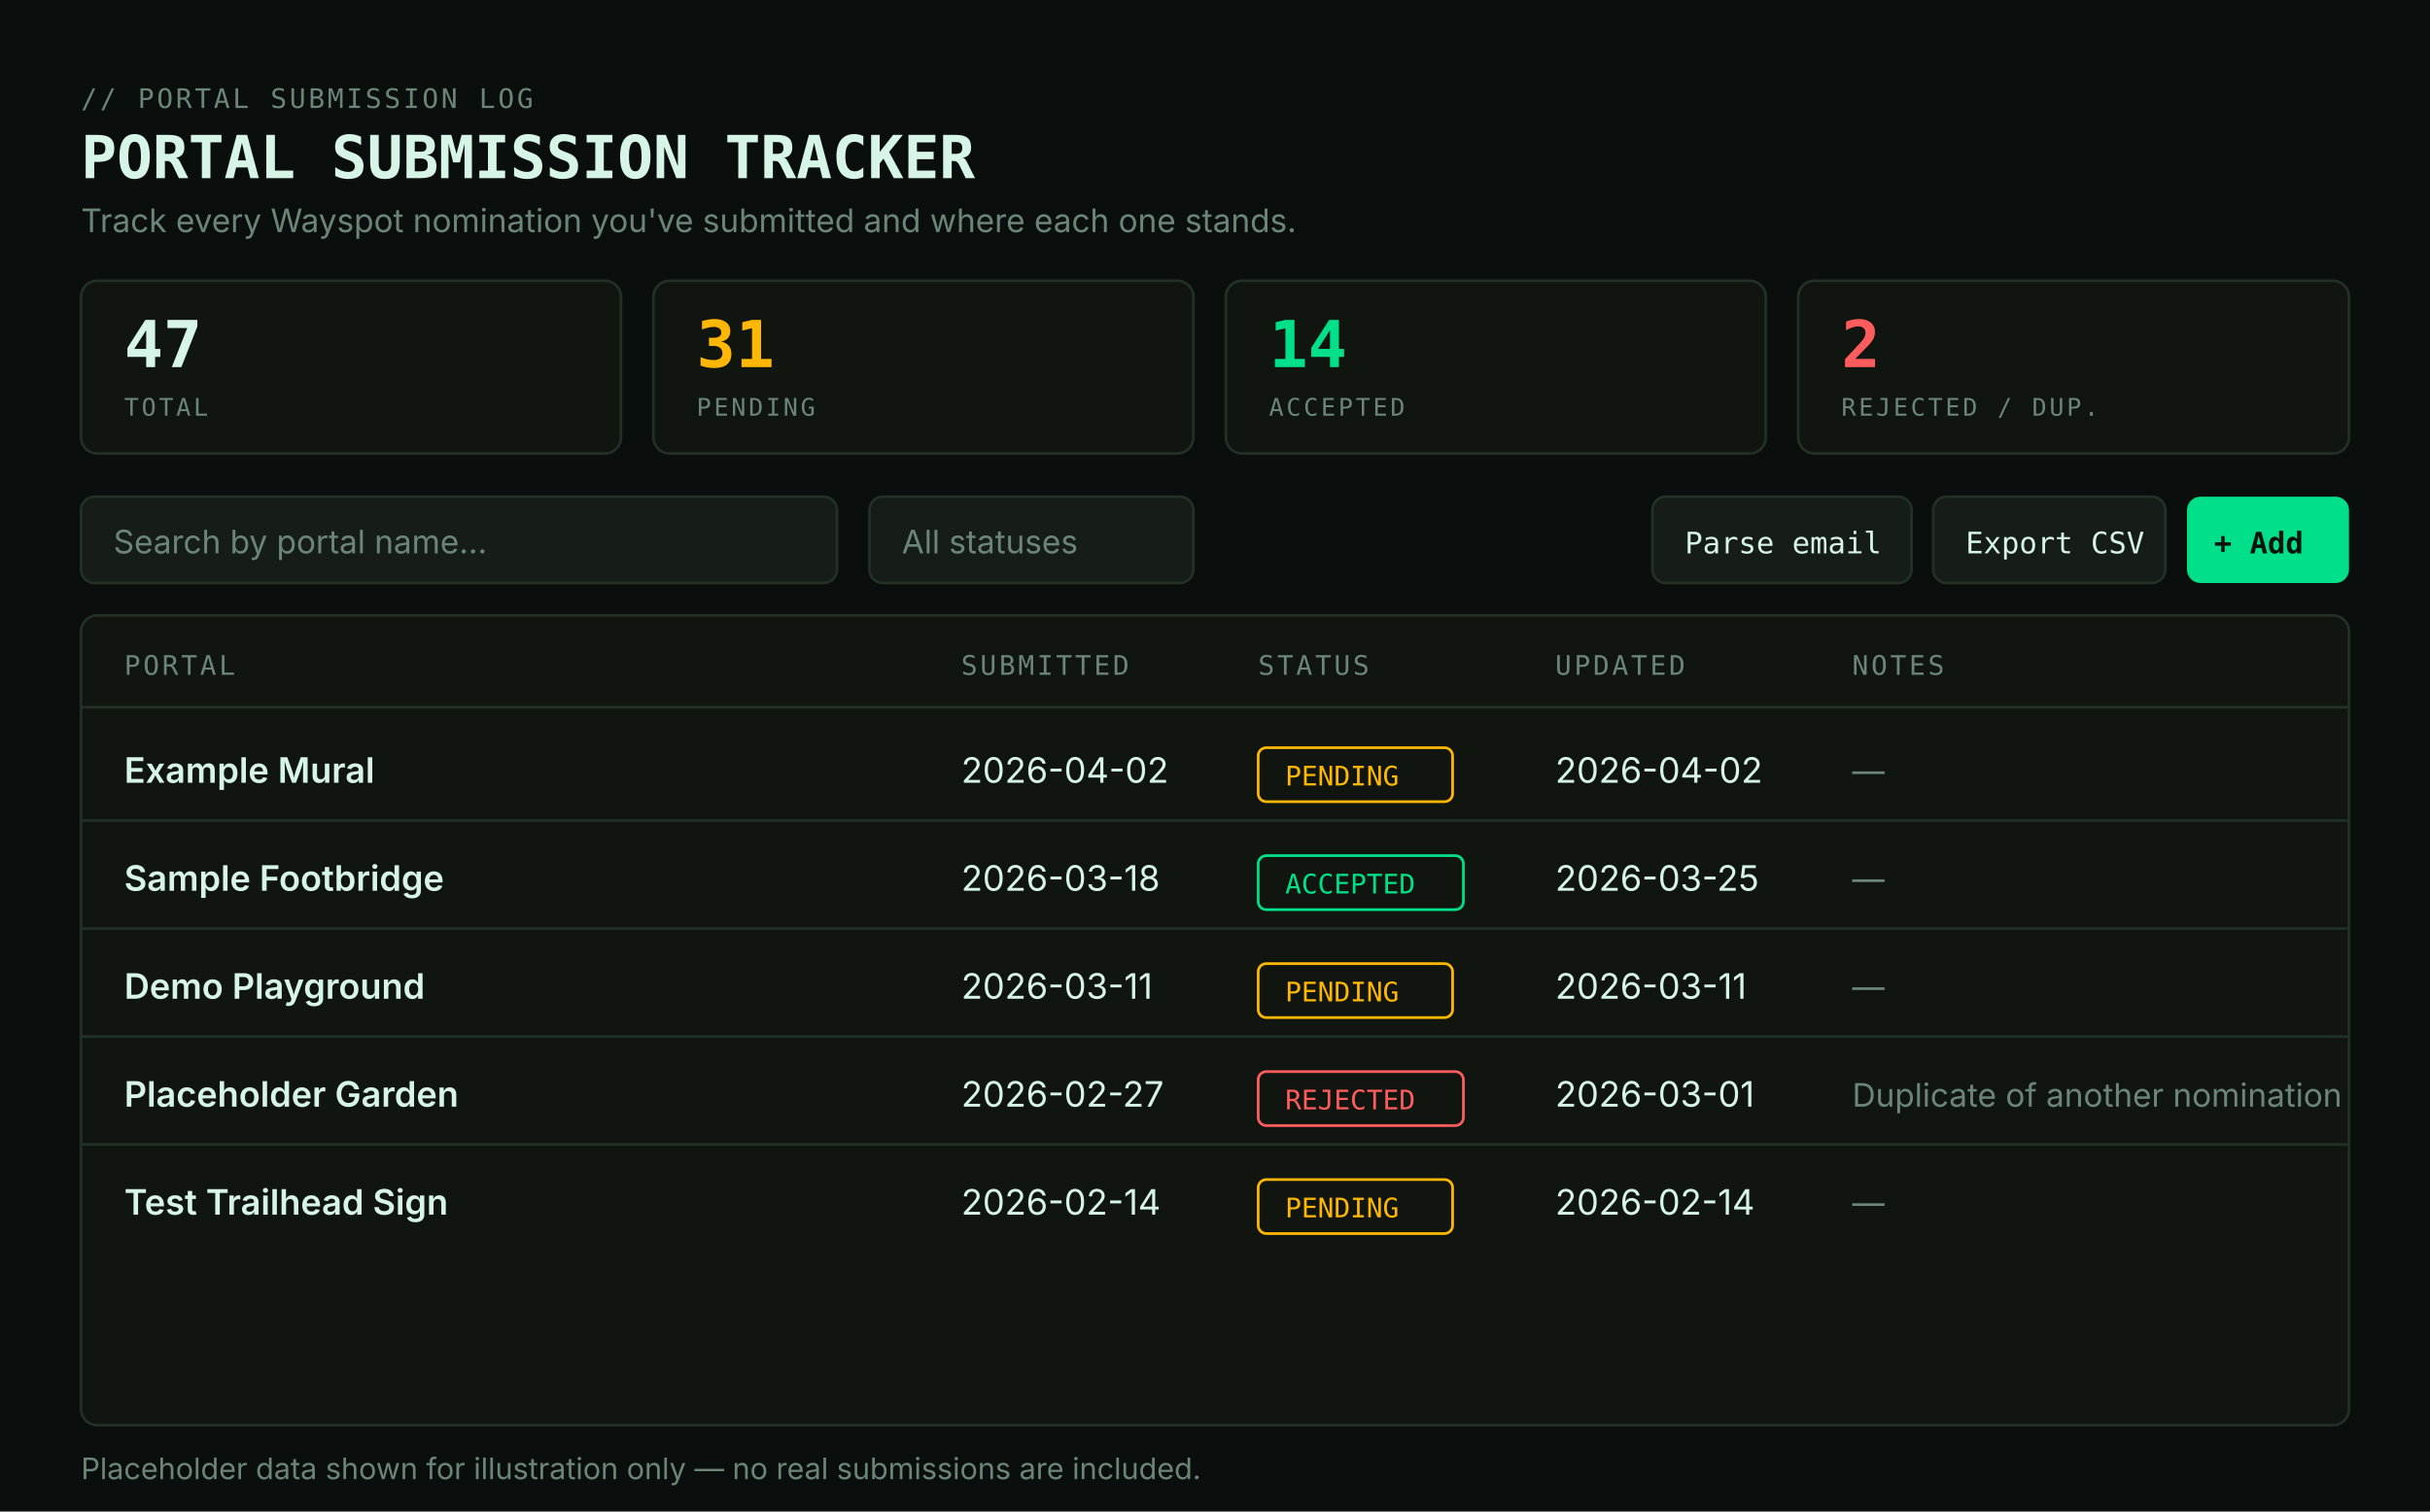
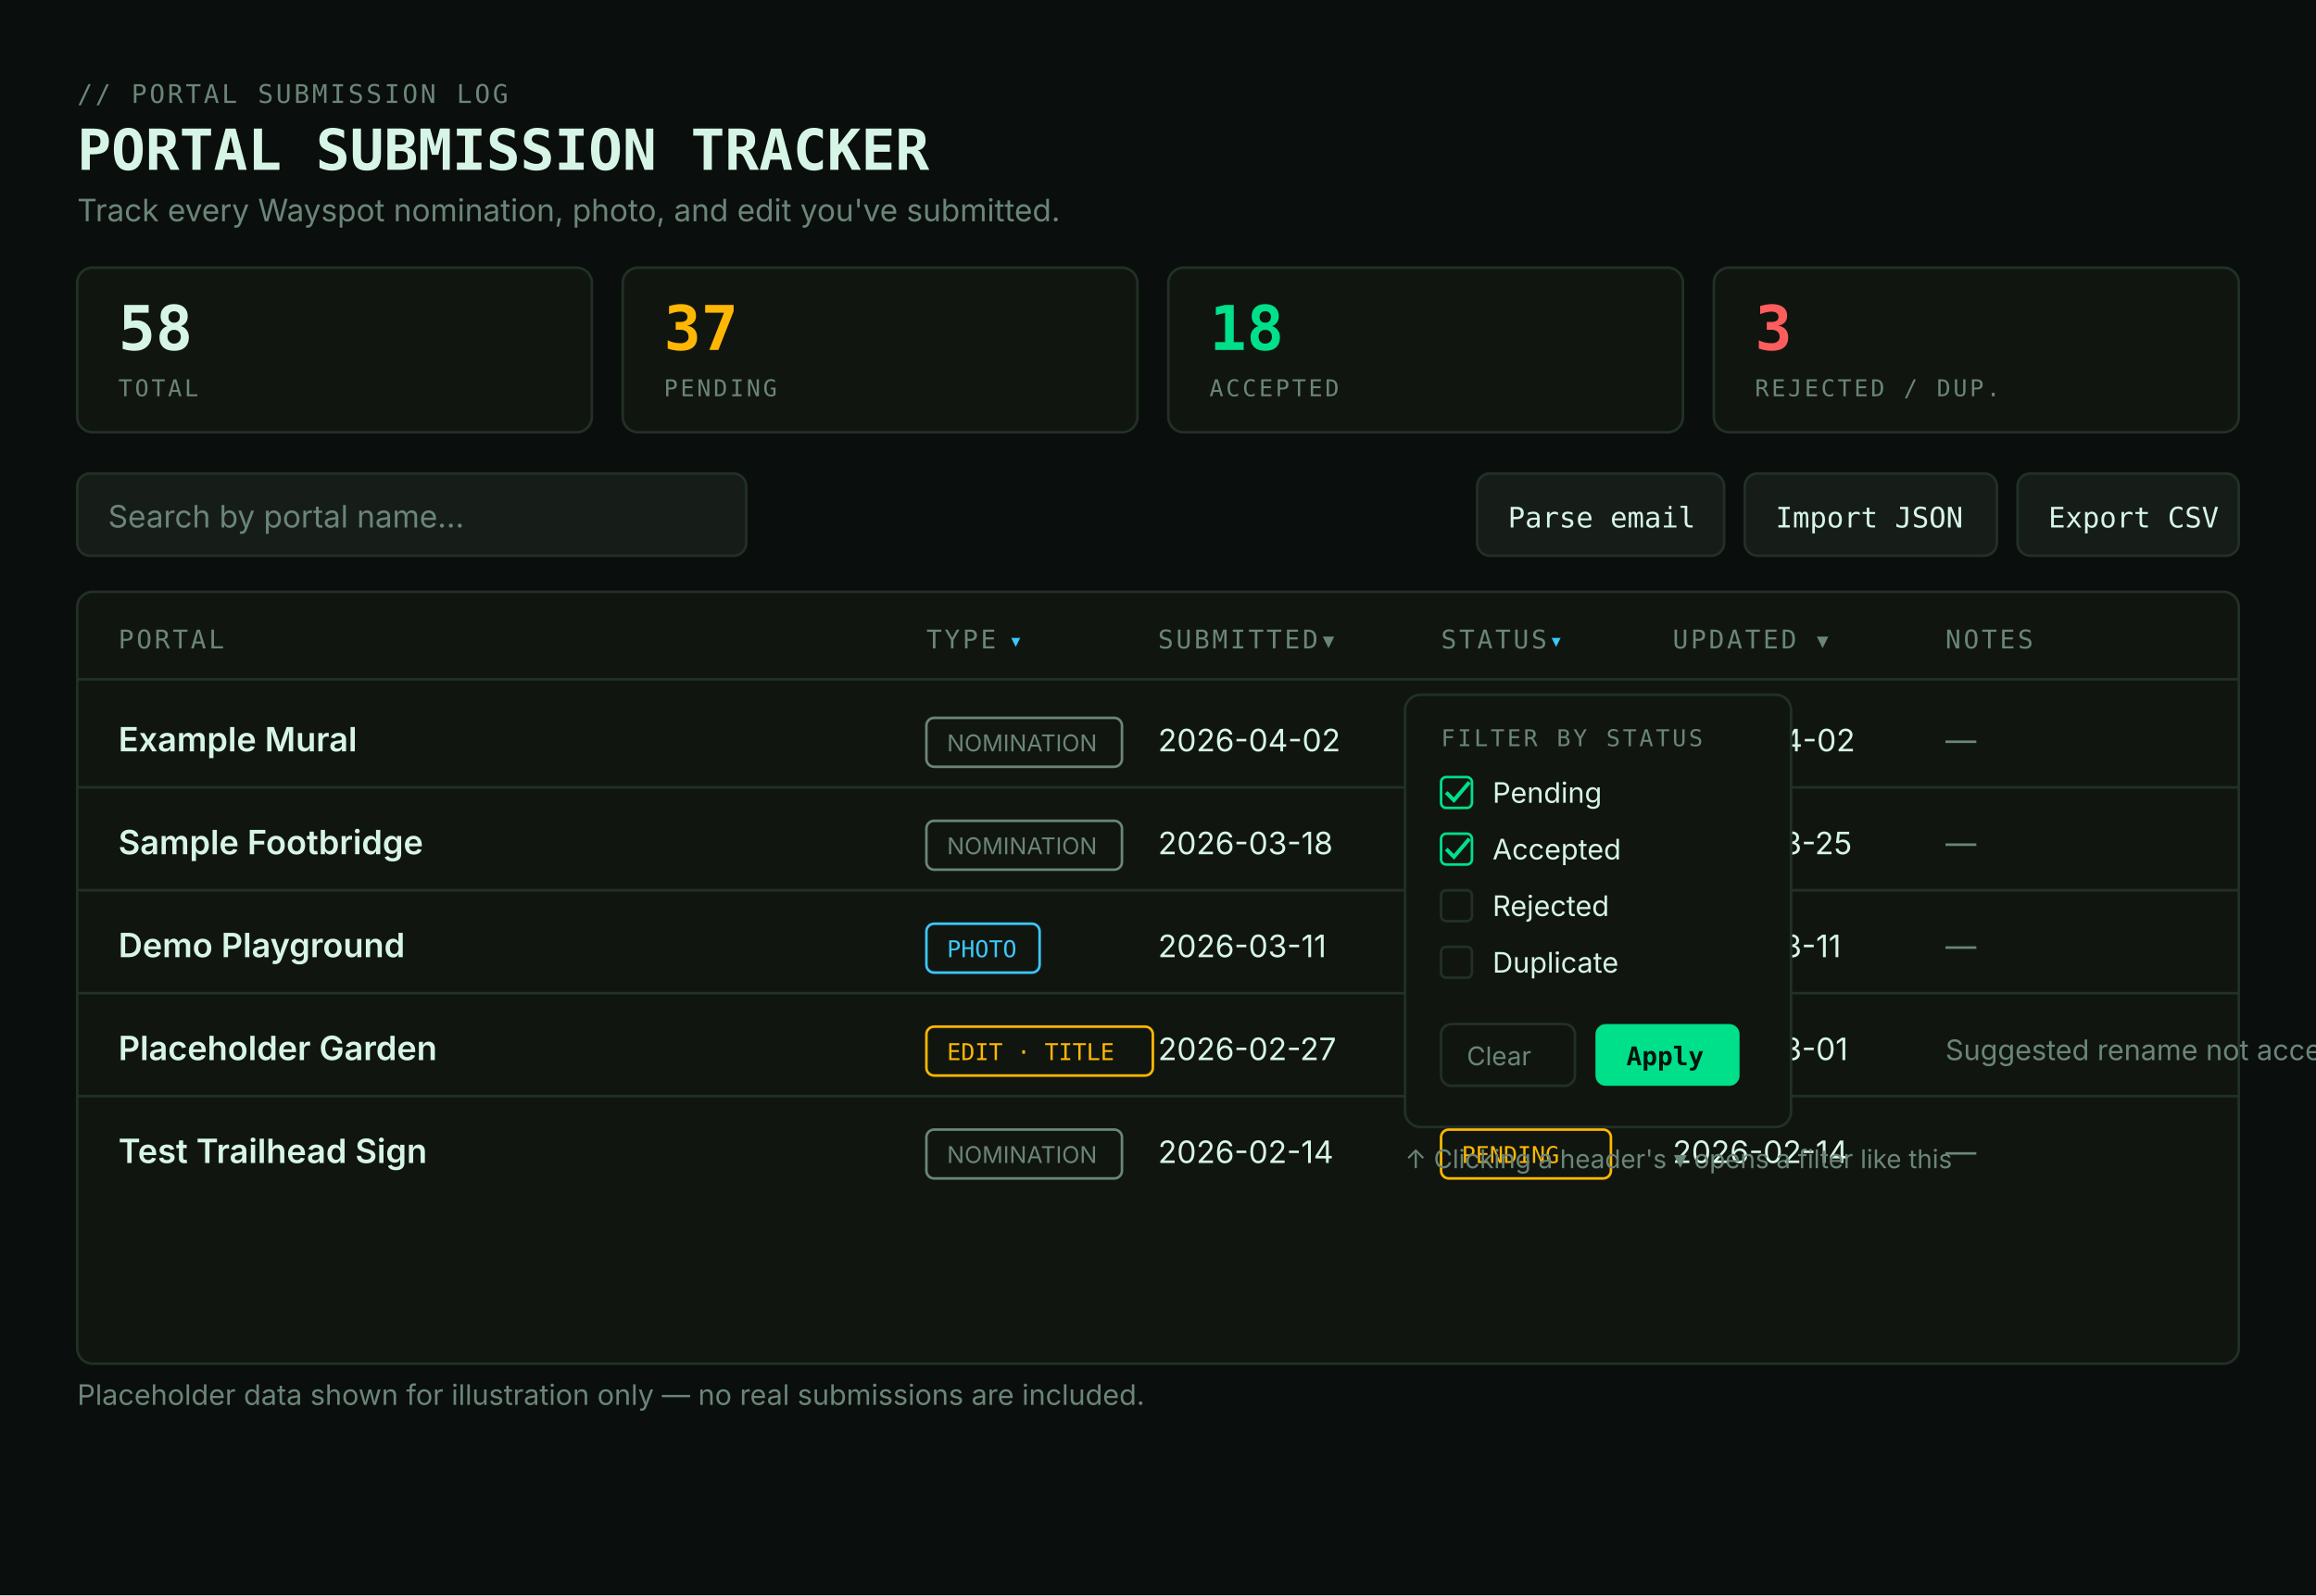
- <svg xmlns="http://www.w3.org/2000/svg" viewBox="0 0 900 560" font-family="JetBrains Mono, Menlo, monospace">
+ <svg xmlns="http://www.w3.org/2000/svg" viewBox="0 0 900 620" font-family="JetBrains Mono, Menlo, monospace">
  <defs>
    <style>
      .bg { fill: #0a0e0c; }
      .panel { fill: #10160f; stroke: #223026; stroke-width: 1; }
      .panelAlt { fill: #161d19; stroke: #223026; stroke-width: 1; }
      .text { fill: #d7f5e6; font-family: Inter, sans-serif; }
      .muted { fill: #6b8579; font-family: Inter, sans-serif; }
      .mono { fill: #d7f5e6; font-family: 'JetBrains Mono', monospace; }
      .mutedMono { fill: #6b8579; font-family: 'JetBrains Mono', monospace; letter-spacing: 1px; }
      .green { fill: #00e08a; }
      .amber { fill: #ffb703; }
      .red { fill: #ff5d5d; }
      .cyan { fill: #3ec6ff; }
      .rowLine { stroke: #223026; stroke-width: 1; }
    </style>
  </defs>
-   <rect class="bg" width="900" height="560" />
+   <rect class="bg" width="900" height="620" />
  <text x="30" y="40" class="mutedMono" font-size="10">// PORTAL SUBMISSION LOG</text>
  <text x="30" y="66" class="mono" font-size="22" font-weight="700">PORTAL SUBMISSION TRACKER</text>
-   <text x="30" y="86" class="muted" font-size="12">Track every Wayspot nomination you've submitted and where each one stands.</text>
+   <text x="30" y="86" class="muted" font-size="12">Track every Wayspot nomination, photo, and edit you've submitted.</text>
  <g>
    <rect x="30" y="104" width="200" height="64" rx="6" class="panel" />
-     <text x="46" y="136" class="mono" font-size="24" font-weight="700">47</text>
+     <text x="46" y="136" class="mono" font-size="24" font-weight="700">58</text>
    <text x="46" y="154" class="mutedMono" font-size="9">TOTAL</text>
    <rect x="242" y="104" width="200" height="64" rx="6" class="panel" />
-     <text x="258" y="136" class="mono amber" font-size="24" font-weight="700">31</text>
+     <text x="258" y="136" class="mono amber" font-size="24" font-weight="700">37</text>
    <text x="258" y="154" class="mutedMono" font-size="9">PENDING</text>
    <rect x="454" y="104" width="200" height="64" rx="6" class="panel" />
-     <text x="470" y="136" class="mono green" font-size="24" font-weight="700">14</text>
+     <text x="470" y="136" class="mono green" font-size="24" font-weight="700">18</text>
    <text x="470" y="154" class="mutedMono" font-size="9">ACCEPTED</text>
    <rect x="666" y="104" width="204" height="64" rx="6" class="panel" />
-     <text x="682" y="136" class="mono red" font-size="24" font-weight="700">2</text>
+     <text x="682" y="136" class="mono red" font-size="24" font-weight="700">3</text>
    <text x="682" y="154" class="mutedMono" font-size="9">REJECTED / DUP.</text>
  </g>
-   <rect x="30" y="184" width="280" height="32" rx="5" class="panelAlt" />
+   <rect x="30" y="184" width="260" height="32" rx="5" class="panelAlt" />
  <text x="42" y="205" class="muted" font-size="12">Search by portal name…</text>
-   <rect x="322" y="184" width="120" height="32" rx="5" class="panelAlt" />
-   <text x="334" y="205" class="muted" font-size="12">All statuses</text>
-   <rect x="612" y="184" width="96" height="32" rx="5" class="panelAlt" />
-   <text x="624" y="205" class="mono" font-size="11">Parse email</text>
-   <rect x="716" y="184" width="86" height="32" rx="5" class="panelAlt" />
-   <text x="728" y="205" class="mono" font-size="11">Export CSV</text>
-   <rect x="810" y="184" width="60" height="32" rx="5" fill="#00e08a" />
-   <text x="820" y="205" font-size="11" font-family="'JetBrains Mono', monospace" font-weight="700" fill="#04140d">+ Add</text>
-   <rect x="30" y="228" width="840" height="300" rx="6" class="panel" />
-   <text x="46" y="250" class="mutedMono" font-size="10">PORTAL</text>
-   <text x="356" y="250" class="mutedMono" font-size="10">SUBMITTED</text>
-   <text x="466" y="250" class="mutedMono" font-size="10">STATUS</text>
-   <text x="576" y="250" class="mutedMono" font-size="10">UPDATED</text>
-   <text x="686" y="250" class="mutedMono" font-size="10">NOTES</text>
-   <line x1="30" y1="262" x2="870" y2="262" class="rowLine" />
+   <rect x="574" y="184" width="96" height="32" rx="5" class="panelAlt" />
+   <text x="586" y="205" class="mono" font-size="11">Parse email</text>
+   <rect x="678" y="184" width="98" height="32" rx="5" class="panelAlt" />
+   <text x="690" y="205" class="mono" font-size="11">Import JSON</text>
+   <rect x="784" y="184" width="86" height="32" rx="5" class="panelAlt" />
+   <text x="796" y="205" class="mono" font-size="11">Export CSV</text>
+   <rect x="30" y="230" width="840" height="300" rx="6" class="panel" />
+   <text x="46" y="252" class="mutedMono" font-size="10">PORTAL</text>
+   <text x="360" y="252" class="mutedMono" font-size="10">TYPE</text>
+   <text x="392" y="252" class="cyan" font-size="9">▾</text>
+   <text x="450" y="252" class="mutedMono" font-size="10">SUBMITTED</text>
+   <text x="514" y="252" class="muted" font-size="9">▾</text>
+   <text x="560" y="252" class="mutedMono" font-size="10">STATUS</text>
+   <text x="602" y="252" class="cyan" font-size="9">▾</text>
+   <text x="650" y="252" class="mutedMono" font-size="10">UPDATED</text>
+   <text x="706" y="252" class="muted" font-size="9">▾</text>
+   <text x="756" y="252" class="mutedMono" font-size="10">NOTES</text>
+   <line x1="30" y1="264" x2="870" y2="264" class="rowLine" />
  <g>
-     <text x="46" y="290" class="text" font-size="13" font-weight="600">Example Mural</text>
-     <text x="356" y="290" class="text" font-size="13">2026-04-02</text>
-     <rect x="466" y="277" width="72" height="20" rx="3" fill="none" stroke="#ffb703" />
-     <text x="476" y="291" class="amber" font-size="10" font-family="'JetBrains Mono', monospace">PENDING</text>
-     <text x="576" y="290" class="text" font-size="13">2026-04-02</text>
-     <text x="686" y="290" class="muted" font-size="12">—</text>
-     <line x1="30" y1="304" x2="870" y2="304" class="rowLine" />
+     <text x="46" y="292" class="text" font-size="13" font-weight="600">Example Mural</text>
+     <rect x="360" y="279" width="76" height="19" rx="3" fill="none" stroke="#6b8579" />
+     <text x="368" y="292" class="muted" font-size="9" font-family="'JetBrains Mono', monospace">NOMINATION</text>
+     <text x="450" y="292" class="text" font-size="12">2026-04-02</text>
+     <rect x="560" y="279" width="66" height="19" rx="3" fill="none" stroke="#ffb703" />
+     <text x="568" y="292" class="amber" font-size="9" font-family="'JetBrains Mono', monospace">PENDING</text>
+     <text x="650" y="292" class="text" font-size="12">2026-04-02</text>
+     <text x="756" y="292" class="muted" font-size="12">—</text>
+     <line x1="30" y1="306" x2="870" y2="306" class="rowLine" />
  </g>
  <g>
-     <text x="46" y="330" class="text" font-size="13" font-weight="600">Sample Footbridge</text>
-     <text x="356" y="330" class="text" font-size="13">2026-03-18</text>
-     <rect x="466" y="317" width="76" height="20" rx="3" fill="none" stroke="#00e08a" />
-     <text x="476" y="331" class="green" font-size="10" font-family="'JetBrains Mono', monospace">ACCEPTED</text>
-     <text x="576" y="330" class="text" font-size="13">2026-03-25</text>
-     <text x="686" y="330" class="muted" font-size="12">—</text>
-     <line x1="30" y1="344" x2="870" y2="344" class="rowLine" />
+     <text x="46" y="332" class="text" font-size="13" font-weight="600">Sample Footbridge</text>
+     <rect x="360" y="319" width="76" height="19" rx="3" fill="none" stroke="#6b8579" />
+     <text x="368" y="332" class="muted" font-size="9" font-family="'JetBrains Mono', monospace">NOMINATION</text>
+     <text x="450" y="332" class="text" font-size="12">2026-03-18</text>
+     <rect x="560" y="319" width="70" height="19" rx="3" fill="none" stroke="#00e08a" />
+     <text x="568" y="332" class="green" font-size="9" font-family="'JetBrains Mono', monospace">ACCEPTED</text>
+     <text x="650" y="332" class="text" font-size="12">2026-03-25</text>
+     <text x="756" y="332" class="muted" font-size="12">—</text>
+     <line x1="30" y1="346" x2="870" y2="346" class="rowLine" />
  </g>
  <g>
-     <text x="46" y="370" class="text" font-size="13" font-weight="600">Demo Playground</text>
-     <text x="356" y="370" class="text" font-size="13">2026-03-11</text>
-     <rect x="466" y="357" width="72" height="20" rx="3" fill="none" stroke="#ffb703" />
-     <text x="476" y="371" class="amber" font-size="10" font-family="'JetBrains Mono', monospace">PENDING</text>
-     <text x="576" y="370" class="text" font-size="13">2026-03-11</text>
-     <text x="686" y="370" class="muted" font-size="12">—</text>
-     <line x1="30" y1="384" x2="870" y2="384" class="rowLine" />
+     <text x="46" y="372" class="text" font-size="13" font-weight="600">Demo Playground</text>
+     <rect x="360" y="359" width="44" height="19" rx="3" fill="none" stroke="#3ec6ff" />
+     <text x="368" y="372" class="cyan" font-size="9" font-family="'JetBrains Mono', monospace">PHOTO</text>
+     <text x="450" y="372" class="text" font-size="12">2026-03-11</text>
+     <rect x="560" y="359" width="66" height="19" rx="3" fill="none" stroke="#ffb703" />
+     <text x="568" y="372" class="amber" font-size="9" font-family="'JetBrains Mono', monospace">PENDING</text>
+     <text x="650" y="372" class="text" font-size="12">2026-03-11</text>
+     <text x="756" y="372" class="muted" font-size="12">—</text>
+     <line x1="30" y1="386" x2="870" y2="386" class="rowLine" />
  </g>
  <g>
-     <text x="46" y="410" class="text" font-size="13" font-weight="600">Placeholder Garden</text>
-     <text x="356" y="410" class="text" font-size="13">2026-02-27</text>
-     <rect x="466" y="397" width="76" height="20" rx="3" fill="none" stroke="#ff5d5d" />
-     <text x="476" y="411" class="red" font-size="10" font-family="'JetBrains Mono', monospace">REJECTED</text>
-     <text x="576" y="410" class="text" font-size="13">2026-03-01</text>
-     <text x="686" y="410" class="muted" font-size="12">Duplicate of another nomination</text>
-     <line x1="30" y1="424" x2="870" y2="424" class="rowLine" />
+     <text x="46" y="412" class="text" font-size="13" font-weight="600">Placeholder Garden</text>
+     <rect x="360" y="399" width="88" height="19" rx="3" fill="none" stroke="#ffb703" />
+     <text x="368" y="412" class="amber" font-size="9" font-family="'JetBrains Mono', monospace">EDIT · TITLE</text>
+     <text x="450" y="412" class="text" font-size="12">2026-02-27</text>
+     <rect x="560" y="399" width="70" height="19" rx="3" fill="none" stroke="#ff5d5d" />
+     <text x="568" y="412" class="red" font-size="9" font-family="'JetBrains Mono', monospace">REJECTED</text>
+     <text x="650" y="412" class="text" font-size="12">2026-03-01</text>
+     <text x="756" y="412" class="muted" font-size="11">Suggested rename not accepted</text>
+     <line x1="30" y1="426" x2="870" y2="426" class="rowLine" />
  </g>
  <g>
-     <text x="46" y="450" class="text" font-size="13" font-weight="600">Test Trailhead Sign</text>
-     <text x="356" y="450" class="text" font-size="13">2026-02-14</text>
-     <rect x="466" y="437" width="72" height="20" rx="3" fill="none" stroke="#ffb703" />
-     <text x="476" y="451" class="amber" font-size="10" font-family="'JetBrains Mono', monospace">PENDING</text>
-     <text x="576" y="450" class="text" font-size="13">2026-02-14</text>
-     <text x="686" y="450" class="muted" font-size="12">—</text>
+     <text x="46" y="452" class="text" font-size="13" font-weight="600">Test Trailhead Sign</text>
+     <rect x="360" y="439" width="76" height="19" rx="3" fill="none" stroke="#6b8579" />
+     <text x="368" y="452" class="muted" font-size="9" font-family="'JetBrains Mono', monospace">NOMINATION</text>
+     <text x="450" y="452" class="text" font-size="12">2026-02-14</text>
+     <rect x="560" y="439" width="66" height="19" rx="3" fill="none" stroke="#ffb703" />
+     <text x="568" y="452" class="amber" font-size="9" font-family="'JetBrains Mono', monospace">PENDING</text>
+     <text x="650" y="452" class="text" font-size="12">2026-02-14</text>
+     <text x="756" y="452" class="muted" font-size="12">—</text>
  </g>
-   <text x="30" y="548" class="muted" font-size="11">Placeholder data shown for illustration only — no real submissions are included.</text>
+   <text x="30" y="546" class="muted" font-size="11">Placeholder data shown for illustration only — no real submissions are included.</text>
+   <g>
+     <rect x="546" y="270" width="150" height="168" rx="6" fill="#10160f" stroke="#223026" stroke-width="1" />
+     <text x="560" y="290" class="mutedMono" font-size="9">FILTER BY STATUS</text>
+     <rect x="560" y="302" width="12" height="12" rx="2" fill="none" stroke="#00e08a" />
+     <path d="M562 308 l3 3 l6 -7" stroke="#00e08a" stroke-width="1.5" fill="none" />
+     <text x="580" y="312" class="text" font-size="11">Pending</text>
+     <rect x="560" y="324" width="12" height="12" rx="2" fill="none" stroke="#00e08a" />
+     <path d="M562 330 l3 3 l6 -7" stroke="#00e08a" stroke-width="1.5" fill="none" />
+     <text x="580" y="334" class="text" font-size="11">Accepted</text>
+     <rect x="560" y="346" width="12" height="12" rx="2" fill="none" stroke="#223026" />
+     <text x="580" y="356" class="text" font-size="11">Rejected</text>
+     <rect x="560" y="368" width="12" height="12" rx="2" fill="none" stroke="#223026" />
+     <text x="580" y="378" class="text" font-size="11">Duplicate</text>
+     <rect x="560" y="398" width="52" height="24" rx="4" fill="none" stroke="#223026" />
+     <text x="570" y="414" class="muted" font-size="10">Clear</text>
+     <rect x="620" y="398" width="56" height="24" rx="4" fill="#00e08a" />
+     <text x="632" y="414" font-size="10" font-weight="700" fill="#04140d">Apply</text>
+   </g>
+   <text x="546" y="454" class="muted" font-size="10">↑ Clicking a header's ▾ opens a filter like this</text>
</svg>
